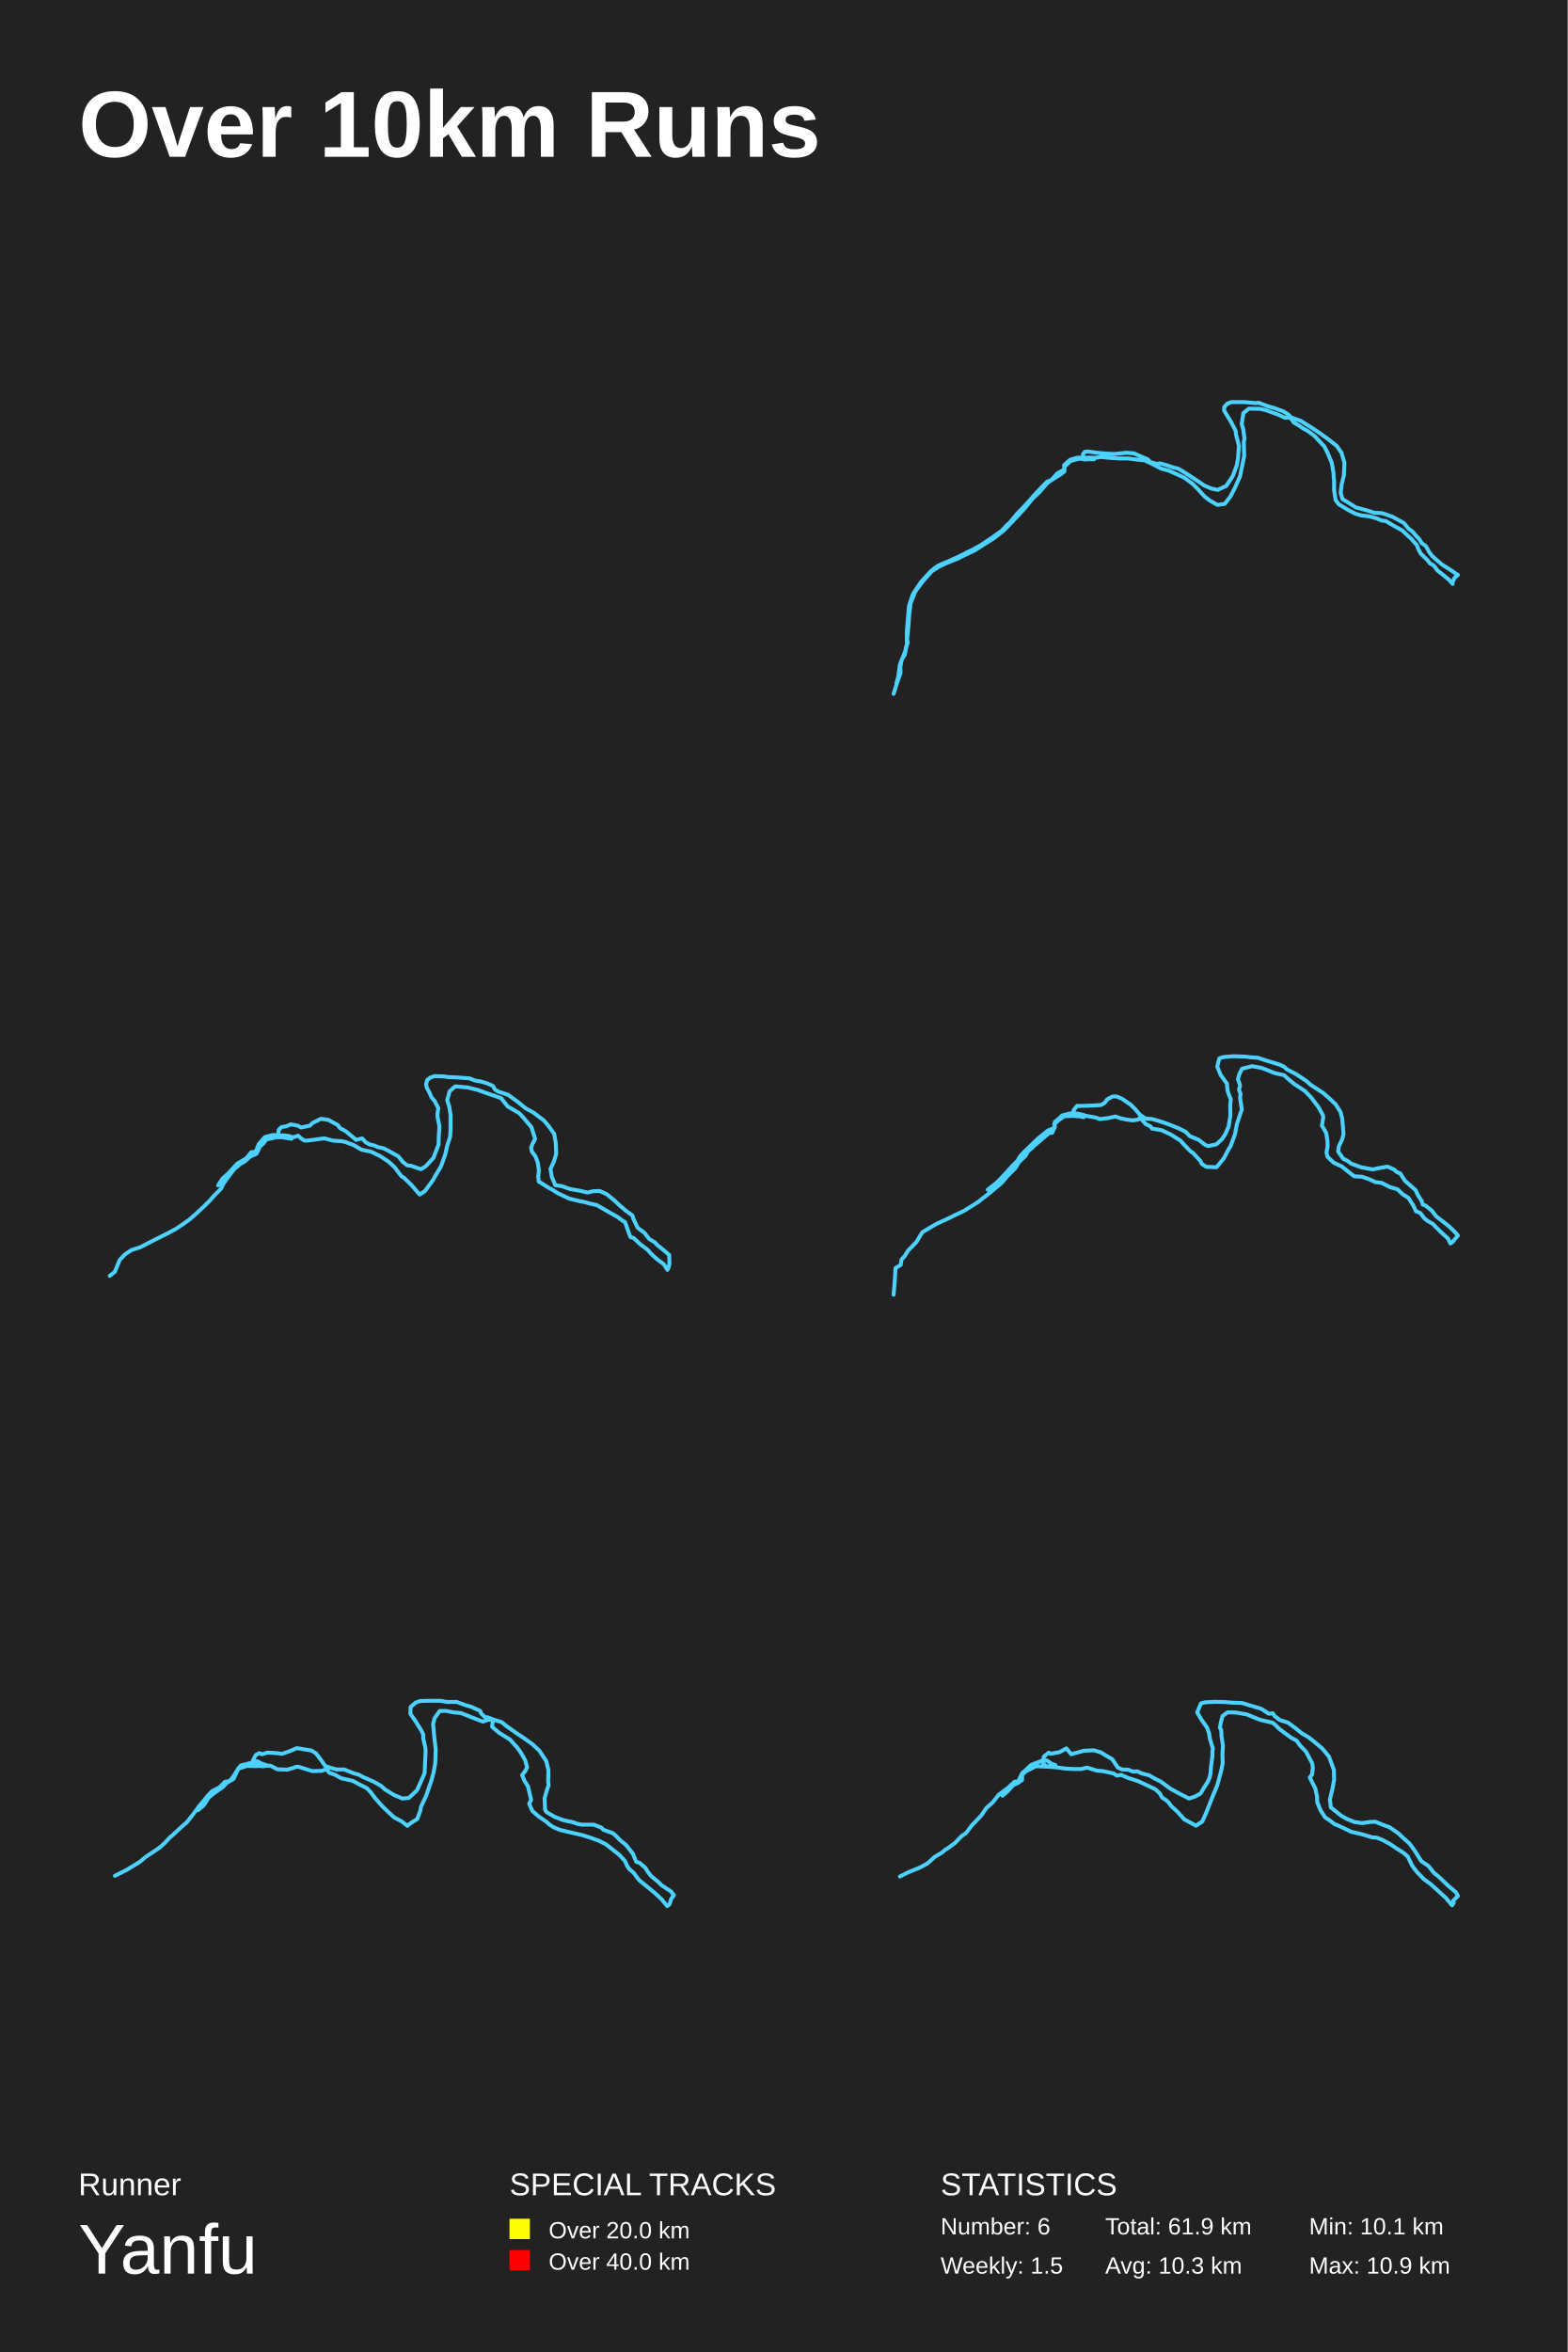
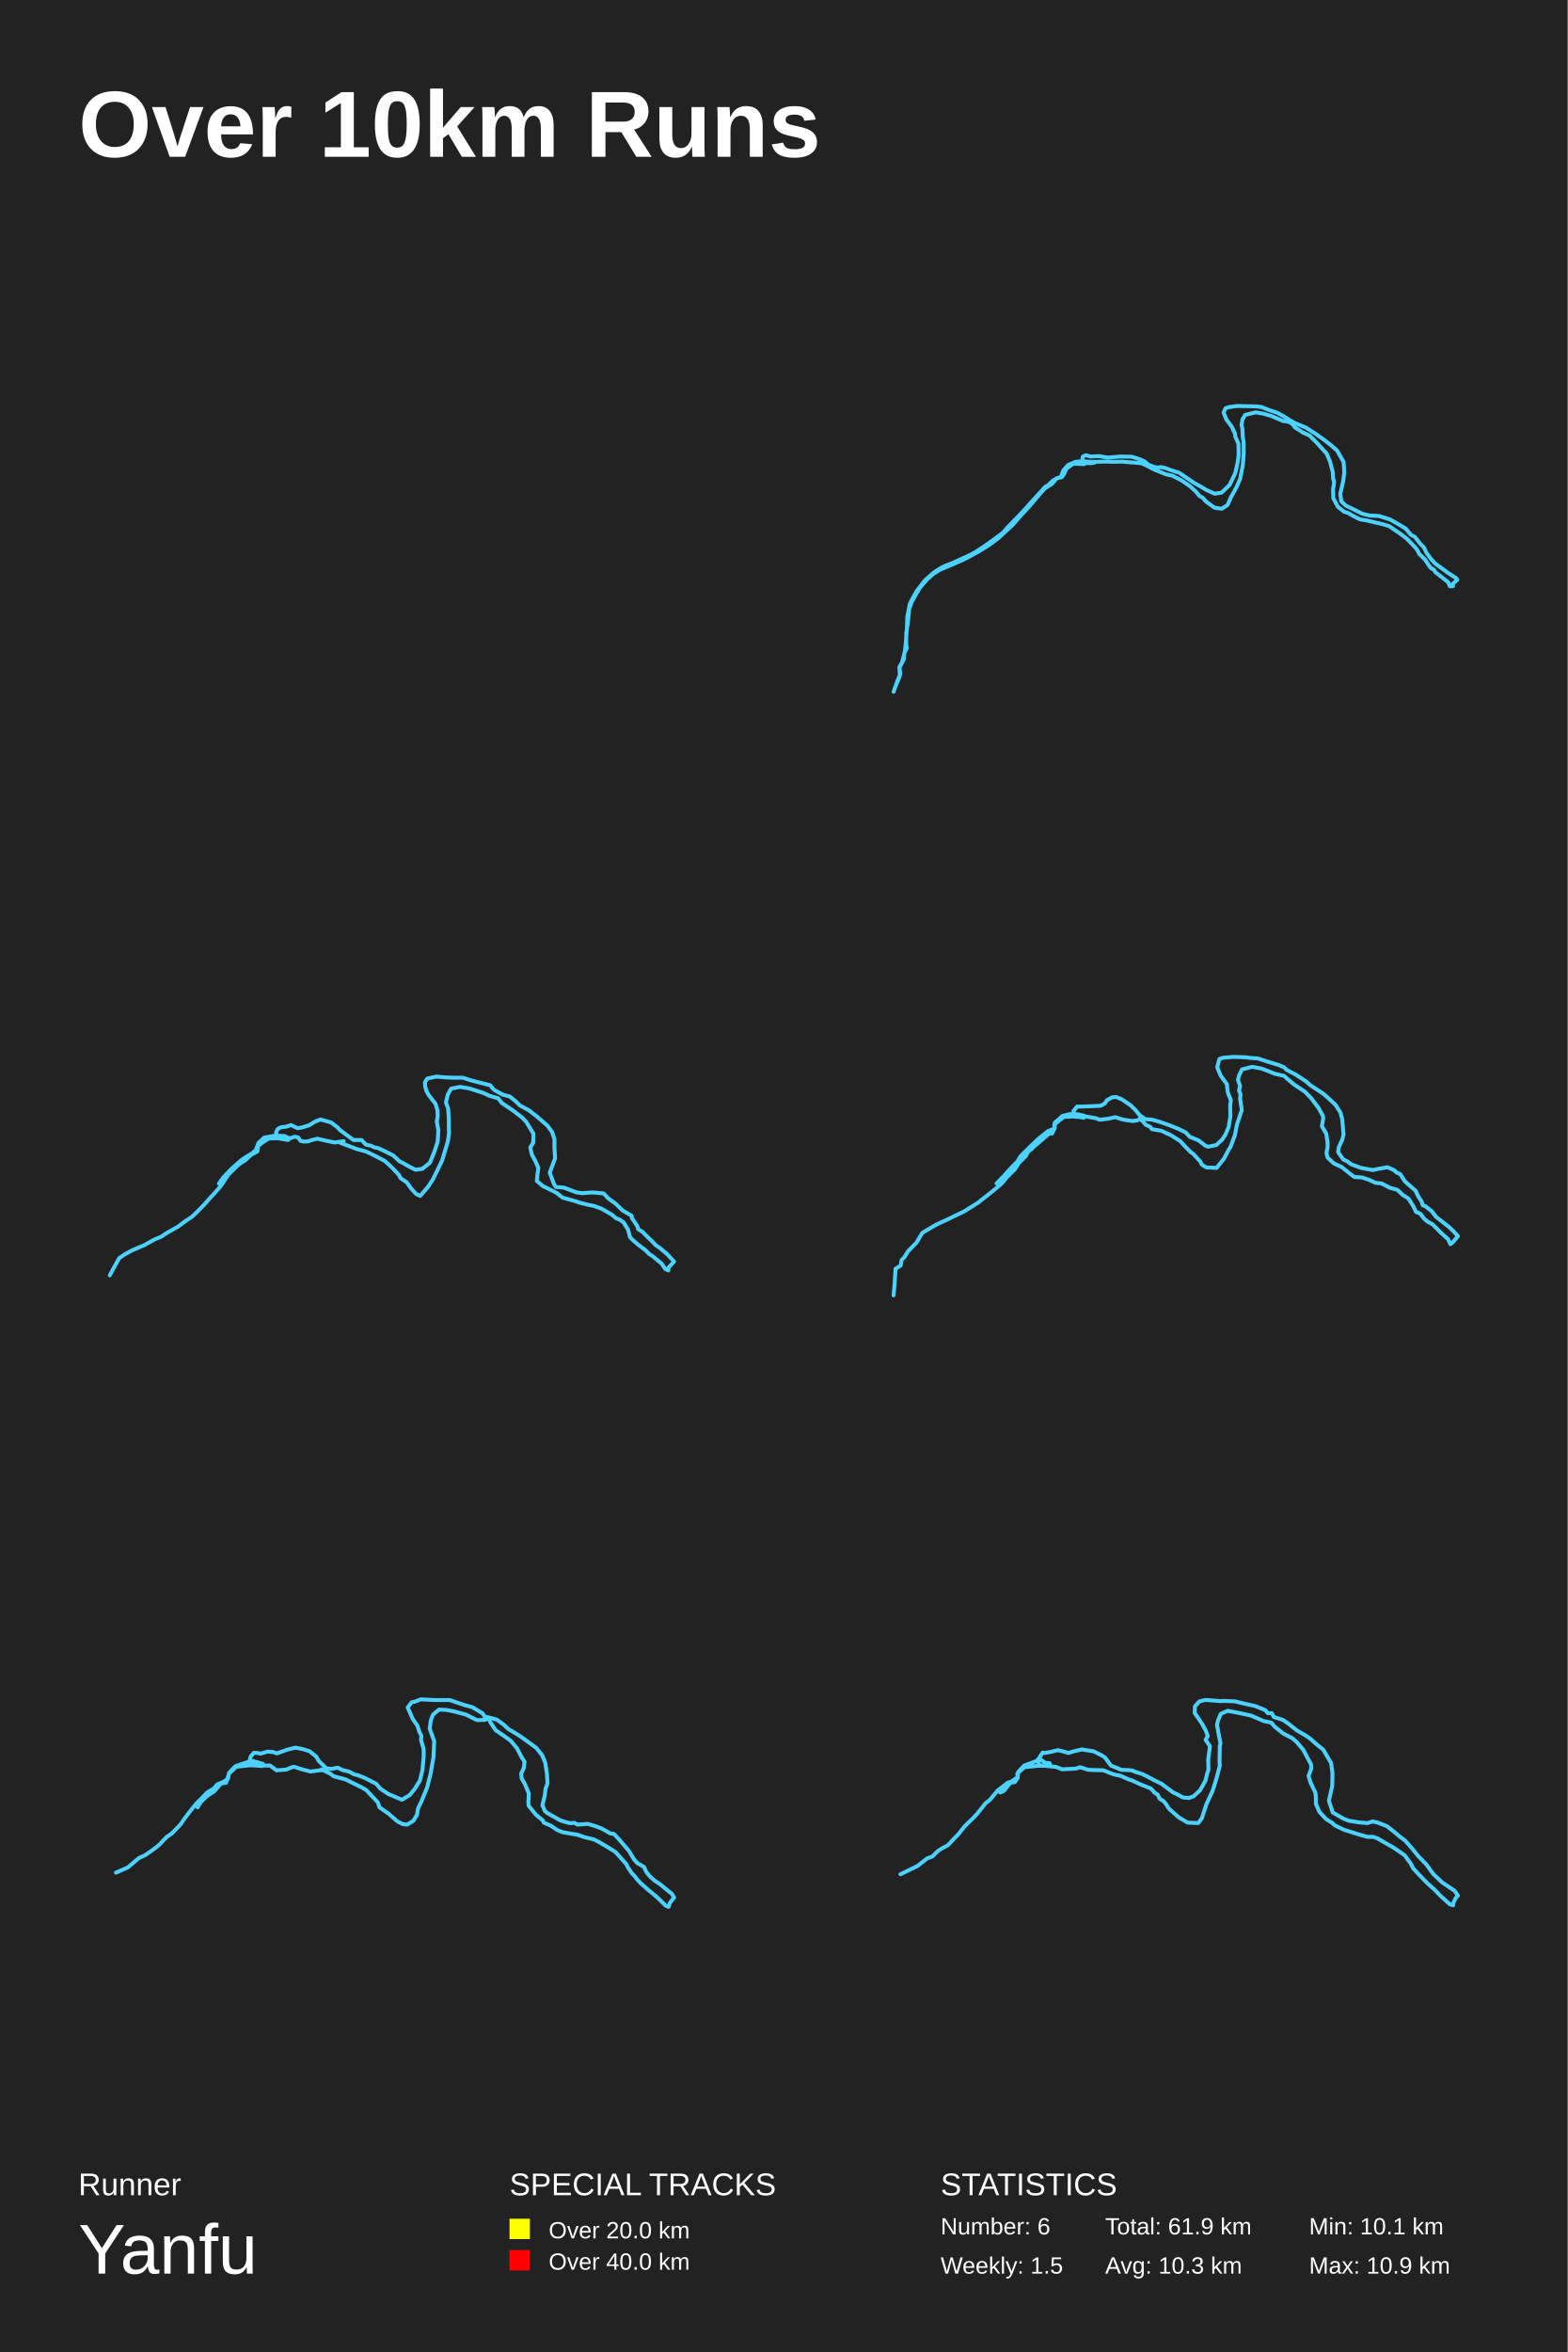
<svg xmlns="http://www.w3.org/2000/svg" baseProfile="full" height="300mm" version="1.1" viewBox="0,0,200,300" width="200mm">
  <defs />
  <rect fill="#222222" height="300" width="200" x="0" y="0" />
  <text fill="#FFFFFF" style="font-size:12px; font-family:Arial; font-weight:bold;" x="10" y="20">Over 10km Runs</text>
  <text fill="#FFFFFF" style="font-size:4px; font-family:Arial" x="10" y="280">Runner</text>
  <text fill="#FFFFFF" style="font-size:9px; font-family:Arial" x="10" y="290">Yanfu</text>
  <text fill="#FFFFFF" style="font-size:4px; font-family:Arial" x="65" y="280">SPECIAL TRACKS</text>
  <rect fill="yellow" height="2.6" width="2.6" x="65" y="283" />
  <text fill="#FFFFFF" style="font-size:3px; font-family:Arial" x="70" y="285.5">Over 20.0 km</text>
  <rect fill="red" height="2.6" width="2.6" x="65" y="287" />
  <text fill="#FFFFFF" style="font-size:3px; font-family:Arial" x="70" y="289.5">Over 40.0 km</text>
  <text fill="#FFFFFF" style="font-size:4px; font-family:Arial" x="120" y="280">STATISTICS</text>
  <text fill="#FFFFFF" style="font-size:3px; font-family:Arial" x="120" y="285">Number: 6</text>
  <text fill="#FFFFFF" style="font-size:3px; font-family:Arial" x="120" y="290">Weekly: 1.5</text>
  <text fill="#FFFFFF" style="font-size:3px; font-family:Arial" x="141" y="285">Total: 61.9 km</text>
  <text fill="#FFFFFF" style="font-size:3px; font-family:Arial" x="141" y="290">Avg: 10.3 km</text>
  <text fill="#FFFFFF" style="font-size:3px; font-family:Arial" x="167" y="285">Min: 10.1 km</text>
  <text fill="#FFFFFF" style="font-size:3px; font-family:Arial" x="167" y="290">Max: 10.9 km</text>
-   <polyline fill="none" opacity="1" points="114.35,87.204 114.592,86.343 114.807,84.781 115.05,84.108 115.427,83.516 115.696,82.17 115.696,80.527 115.83,78.885 115.965,77.296 116.396,75.977 116.53,75.681 117.526,74.2 118.71,72.908 119.222,72.477 119.679,72.154 120.298,71.885 120.81,71.669 122.425,70.942 123.071,70.619 123.394,70.431 123.986,70.162 125.116,69.542 126.489,68.627 127.808,67.685 128.508,66.931 128.777,66.715 129.773,65.504 130.392,64.884 131.334,63.861 132.007,63.081 132.922,62.111 133.595,61.438 134.133,61.223 134.914,60.361 135.802,59.877 135.748,59.338 136.529,58.638 137.471,58.369 138.17,58.396 139.113,58.369 139.678,58.396 140.458,58.288 141.535,58.396 142.8,58.477 143.877,58.477 145.169,58.638 146.03,58.719 146.891,59.123 148.129,59.769 149.125,60.038 150.094,60.469 151.09,60.927 152.113,61.681 152.893,62.461 153.324,62.946 153.728,63.377 154.374,63.861 155.316,64.4 156.258,64.265 156.958,63.35 157.523,62.273 158.196,60.765 158.411,59.715 158.734,58.127 158.68,56.43 158.761,55.892 158.6,54.707 158.411,54.088 158.492,53.549 158.627,52.688 159.326,52.122 160.726,52.149 161.48,52.311 163.041,52.876 163.902,53.28 164.548,53.253 164.817,53.523 165.059,53.899 165.679,54.249 166.136,54.573 166.89,55.003 167.751,55.65 168.639,56.619 168.935,56.915 169.339,57.696 169.904,59.042 170.12,60.307 170.147,60.846 170.2,61.384 170.2,62.515 170.389,63.781 170.793,64.319 171.815,64.938 172.192,65.154 172.946,65.531 173.699,65.746 174.641,65.854 175.557,66.096 176.256,66.392 176.768,66.446 177.818,67.065 178.894,67.658 179.729,68.438 179.998,68.681 180.751,69.515 180.94,70.027 181.263,70.619 182.097,71.427 182.447,71.885 182.797,72.046 183.066,72.315 183.362,72.746 184.116,73.339 184.843,73.931 185.327,74.469 185.246,74.389 185.596,73.662 186.0,73.339 185.085,72.719 183.981,72.019 183.281,71.427 182.743,70.942 182.366,70.485 181.909,69.65 181.397,69.3 181.047,68.735 180.671,68.358 180.159,67.765 179.702,67.442 179.11,66.715 177.683,65.935 176.795,65.611 176.256,65.45 175.287,65.396 174.588,65.154 172.973,64.723 171.923,64.05 171.277,63.673 171.035,62.865 171.169,61.761 171.439,60.684 171.519,59.015 171.142,57.75 170.523,56.861 169.339,55.946 168.451,55.3 167.24,54.492 165.948,53.684 164.736,53.253 164.333,52.849 163.714,52.472 162.637,52.069 161.776,51.826 160.564,51.369 160.215,51.422 158.734,51.288 157.065,51.288 156.554,51.503 156.177,51.934 156.177,52.392 157.039,53.792 157.523,54.734 157.658,55.003 157.684,55.407 158.061,56.888 158.007,57.453 157.954,58.369 157.792,59.338 157.281,60.711 156.446,61.977 155.343,62.488 154.508,62.3 153.62,61.923 153.082,61.546 151.736,60.657 150.848,60.092 150.283,59.769 149.69,59.634 148.991,59.392 148.291,59.177 147.941,59.096 147.591,59.177 146.73,58.934 146.461,58.611 145.895,58.369 144.657,57.83 143.742,57.75 142.127,57.911 140.727,57.83 139.974,57.75 138.763,57.588 138.386,57.642 138.17,57.911 138.17,58.315 138.413,58.557 139.57,58.584 139.516,58.503 138.44,58.611 137.767,58.503 136.609,58.773 135.802,59.527 135.802,60.119 135.29,60.523 134.375,61.088 133.622,61.6 133.299,61.977 132.599,62.784 131.738,63.592 130.688,64.884 129.638,66.015 128.642,67.065 127.996,67.711 126.758,68.681 125.628,69.381 124.336,70.215 123.071,70.808 122.156,71.265 120.675,71.858 119.814,72.262 118.845,72.881 117.741,74.146 116.988,75.143 116.719,75.573 116.153,76.973 116.126,77.35 115.992,78.454 115.911,79.639 115.723,81.55 115.803,81.981 115.588,82.52 115.507,83.004 115.023,84.243 114.861,85.051 114.888,85.831 114.431,87.124 114.0,88.497" stroke="#4DD2FF" stroke-dasharray="none" stroke-linecap="round" stroke-linejoin="round" stroke-width="0.5" />
-   <polyline fill="none" opacity="1" points="14.0,162.736 14.651,162.226 15.275,160.696 15.954,159.987 16.776,159.449 17.909,159.081 19.438,158.287 20.798,157.607 21.478,157.267 22.412,156.757 23.319,156.162 24.225,155.511 24.933,154.887 26.123,153.782 26.774,153.131 27.341,152.479 28.19,151.629 28.502,151.006 28.87,150.439 29.89,149.108 30.74,148.399 31.193,148.173 31.873,147.549 32.722,147.153 33.175,146.218 33.6,145.849 33.969,145.339 35.271,145.056 35.781,145.056 36.886,145.056 37.566,145.028 38.019,144.858 38.444,145.226 38.84,145.481 39.208,145.481 39.86,145.396 40.285,145.339 41.389,145.198 42.437,145.481 43.599,145.566 44.024,145.651 45.1,146.048 46.12,146.643 47.338,146.898 48.499,147.464 49.575,148.173 49.943,148.513 50.34,148.881 50.878,149.589 51.218,150.043 51.53,150.213 52.464,151.119 53.144,151.912 53.541,152.366 54.192,151.941 55.24,150.524 55.467,150.099 56.26,148.768 56.826,147.181 57.053,146.133 57.421,145.028 57.478,144.234 57.478,142.959 57.478,142.194 57.308,141.118 57.053,140.324 57.364,139.191 58.072,138.568 59.687,138.709 60.933,139.021 62.123,139.446 63.284,139.843 63.935,140.069 64.757,141.118 66.258,141.996 66.825,142.619 67.788,143.753 68.269,145.254 67.929,145.906 67.759,146.388 67.844,146.869 68.326,147.521 68.609,148.314 68.751,149.306 68.666,150.071 68.722,150.694 70.11,151.572 70.45,151.742 71.215,152.224 72.603,152.876 73.877,153.187 74.614,153.329 75.18,153.499 76.172,153.726 77.333,154.406 78.381,155.001 78.834,155.256 79.429,155.709 79.74,155.879 80.307,157.494 80.42,157.777 80.845,157.919 81.695,158.712 82.601,159.392 83.111,159.959 83.819,160.611 84.697,161.262 85.15,161.971 85.292,161.687 85.405,161.206 85.377,160.072 84.754,159.534 83.847,158.797 83.564,158.486 82.828,158.032 82.205,157.239 81.553,156.757 81.327,156.559 80.817,155.482 80.675,155.029 79.854,154.434 79.089,153.782 78.296,153.046 77.389,152.309 76.511,151.912 75.633,151.941 74.954,152.111 73.991,151.884 72.688,151.657 71.668,151.289 70.847,151.176 70.393,150.099 70.223,149.108 70.648,148.201 70.96,147.181 70.903,145.793 70.705,144.631 69.997,143.639 69.374,142.903 68.014,141.883 67.023,141.344 66.173,140.636 65.72,140.296 64.814,139.644 63.539,139.219 63.142,138.964 62.887,138.511 62.179,138.199 61.358,137.944 60.622,137.831 59.913,137.548 58.441,137.434 57.138,137.378 56.6,137.293 55.438,137.264 54.928,137.434 54.504,137.746 54.362,138.284 54.447,138.738 54.815,139.418 55.042,139.956 55.467,140.466 55.92,141.344 55.806,142.109 55.835,142.563 56.061,143.668 55.976,144.943 55.948,145.991 55.297,147.691 54.334,148.739 53.71,149.136 52.379,148.683 51.954,148.654 51.388,148.201 50.821,147.493 50.057,147.068 49.603,146.813 48.952,146.473 48.159,146.303 47.847,146.133 47.111,145.963 46.629,145.679 46.205,145.198 45.44,145.396 44.08,144.263 43.372,143.894 43.089,143.498 41.899,142.846 40.936,142.704 39.86,143.243 39.52,143.583 38.415,143.809 37.991,143.583 37.113,143.413 36.489,143.668 35.923,143.753 35.555,144.121 35.498,144.631 35.725,144.999 36.489,145.141 37.197,145.254 36.971,144.914 36.319,144.829 34.818,144.773 33.799,145.028 33.006,145.934 32.637,146.898 32.042,146.983 31.419,147.748 30.258,148.428 29.182,149.618 28.389,150.326 27.822,151.204" stroke="#4DD2FF" stroke-dasharray="none" stroke-linecap="round" stroke-linejoin="round" stroke-width="0.5" />
-   <polyline fill="none" opacity="1" points="114.028,165.085 114.0,165.14 114.138,163.57 114.248,161.751 114.909,161.338 115.019,160.649 115.405,160.236 115.845,159.519 116.92,158.417 117.663,157.177 118.627,156.599 119.481,156.103 120.914,155.442 121.822,155.001 122.924,154.477 123.998,153.816 124.907,153.237 125.183,152.989 125.871,152.466 126.725,151.777 127.8,150.868 128.488,150.041 129.507,149.022 130.003,148.223 130.829,147.424 131.187,146.79 131.601,146.487 131.849,146.212 132.675,145.523 133.529,144.779 133.914,144.476 134.217,144.503 134.575,143.759 134.493,143.374 135.181,142.795 135.76,142.382 136.944,142.327 137.302,142.382 138.542,142.327 139.809,142.547 140.305,142.74 141.434,142.602 142.288,142.409 143.031,142.657 143.692,142.795 144.546,142.905 145.042,142.823 145.318,142.74 145.428,142.547 146.199,143.401 146.75,143.649 146.97,143.952 148.155,144.145 148.926,144.503 149.394,144.724 150.606,145.495 151.019,145.964 151.873,146.845 152.204,147.066 153.168,148.113 153.305,148.443 153.884,148.829 155.206,148.884 156.142,147.727 156.721,146.625 156.996,146.184 157.547,144.696 157.795,143.401 158.291,141.886 158.428,141.528 158.208,140.067 158.263,139.489 158.07,139.02 158.208,138.442 157.933,137.643 158.098,137.037 158.456,136.32 159.751,135.99 160.935,136.21 161.596,136.458 162.615,136.871 163.827,137.147 164.24,137.533 165.094,138.249 166.471,139.158 167.298,140.012 168.207,141.225 168.785,142.272 168.813,142.547 168.647,143.567 169.198,144.531 169.363,145.605 169.363,146.294 169.226,146.983 169.363,147.562 170.162,148.306 171.154,148.774 171.099,148.719 172.338,149.711 172.779,150.041 173.743,150.096 174.652,150.4 175.478,150.785 176.249,150.868 177.324,151.419 178.288,151.694 178.949,152.328 179.692,152.797 180.298,153.761 180.656,154.505 181.207,154.725 181.676,155.359 182.144,155.745 182.75,156.075 183.824,157.15 184.733,157.976 185.036,158.61 185.366,158.362 185.394,158.307 186.0,157.591 185.477,157.012 184.843,156.406 183.934,155.69 183.218,155.139 182.667,154.422 181.841,153.761 181.51,153.651 181.373,153.182 180.904,152.466 180.601,151.805 179.692,151.006 179.224,150.592 178.646,149.683 178.15,149.463 177.875,149.187 177.021,148.801 175.754,149.022 175.148,149.16 173.633,148.884 172.366,148.416 171.897,148.058 171.374,147.81 170.713,146.873 170.796,146.239 171.236,145.302 171.402,144.641 171.347,143.98 171.236,142.685 171.016,141.831 170.383,140.839 169.556,140.067 168.84,139.434 168.041,138.91 167.16,138.332 166.609,137.836 165.342,137.009 164.185,136.403 163.8,136.045 163.166,135.769 161.706,135.328 160.467,134.915 159.53,134.86 158.952,134.777 157.354,134.722 156.06,134.832 155.564,134.998 155.288,136.045 155.729,137.119 156.528,138.221 156.611,139.103 156.721,139.489 157.024,140.233 156.941,140.977 156.969,142.272 156.748,143.677 156.335,144.641 155.922,145.275 155.178,145.964 154.132,146.184 153.774,146.046 152.92,145.385 151.79,144.917 151.267,144.366 150.386,143.925 149.697,143.649 149.229,143.456 147.962,143.016 146.998,142.74 146.089,142.657 145.373,142.134 144.877,141.528 144.271,140.922 143.142,140.15 142.425,139.847 141.902,139.875 141.241,140.233 140.938,140.674 140.442,140.949 139.588,141.004 138.073,141.059 137.412,141.059 136.944,141.638 137.082,142.079 137.523,142.354 138.266,142.492 138.266,142.216 137.495,142.051 136.476,142.024 135.512,142.272 135.209,142.575 134.575,143.098 134.548,143.842 133.694,144.2 132.454,145.192 131.656,145.964 130.692,146.9 130.141,147.479 129.81,148.058 129.122,148.746 128.075,149.904 127.138,150.868 126.009,151.75" stroke="#4DD2FF" stroke-dasharray="none" stroke-linecap="round" stroke-linejoin="round" stroke-width="0.5" />
-   <polyline fill="none" opacity="1" points="25.265,230.891 25.869,230.378 26.081,230.136 26.624,229.29 27.349,228.686 28.406,227.961 28.95,227.387 29.795,226.903 30.399,225.604 31.487,225.242 32.725,225.272 33.661,225.212 34.507,225.212 35.352,225.665 36.621,225.725 37.466,225.484 37.768,225.363 38.101,225.363 39.852,225.906 41.0,225.876 41.664,225.665 41.997,226.118 42.782,226.39 43.507,226.813 44.987,227.145 45.953,227.659 46.799,228.082 47.312,228.625 47.856,229.35 48.732,230.347 49.547,231.133 50.302,231.828 51.238,232.311 51.963,232.885 52.477,232.492 53.232,232.009 53.624,230.952 53.715,230.438 54.379,229.018 55.013,227.175 55.315,226.088 55.527,224.91 55.587,223.157 55.376,221.284 55.255,219.895 55.436,219.17 56.101,218.233 56.946,218.233 57.852,218.414 58.819,218.505 60.57,219.2 61.597,219.593 62.322,219.351 62.896,219.381 62.775,220.257 63.711,221.043 65.07,221.889 65.584,222.462 65.977,222.885 66.43,223.52 67.003,224.517 67.245,225.423 67.003,225.906 66.611,226.42 66.913,227.145 67.366,227.87 67.758,229.562 67.517,230.076 67.909,230.982 68.664,231.646 69.752,232.402 70.144,232.764 70.628,233.066 71.413,233.399 72.923,233.761 74.252,234.063 75.128,234.335 76.336,234.758 77.302,235.242 78.299,236.027 78.993,236.571 79.718,237.356 79.99,237.96 80.262,238.383 80.836,238.867 81.228,239.411 81.56,239.834 82.376,240.498 83.523,241.435 84.43,242.281 85.124,243.126 85.426,242.885 85.607,242.25 85.97,241.737 85.607,241.253 84.399,240.468 83.916,239.985 83.101,239.32 82.768,238.927 82.315,238.232 81.591,237.598 81.168,237.477 80.745,236.45 79.869,235.332 79.054,234.668 78.601,234.184 78.178,233.822 77,233.399 76.698,233.097 75.732,232.734 74.191,232.734 73.587,232.613 73.225,232.462 71.866,232.16 70.809,231.767 69.721,231.133 69.54,230.831 69.48,229.35 69.752,228.384 69.993,227.719 69.933,227.266 69.963,225.755 69.691,224.638 68.815,223.308 67.909,222.462 66.762,221.647 65.946,221.103 64.617,220.167 63.983,219.653 62.805,219.29 62.232,219.049 61.869,219.019 61.386,218.565 61.265,218.233 60.148,217.719 59.332,217.478 58.275,217.085 57.007,217.085 56.161,216.934 54.832,216.934 53.594,216.964 53.02,217.176 52.386,217.719 52.356,218.596 52.99,219.502 53.775,220.771 54.017,221.284 53.987,221.707 54.258,222.885 54.289,223.248 54.289,223.641 54.228,224.849 54.168,226.178 53.352,228.021 53.171,228.384 52.174,229.32 51.359,229.411 50.272,228.958 49.094,228.233 48.641,227.81 47.765,227.296 47.221,227.054 46.315,226.662 45.772,226.36 45.198,226.209 44.503,225.937 43.899,225.695 42.933,225.695 42.359,225.544 41.513,225.272 40.819,224.305 40.305,223.641 39.732,223.278 38.795,223.127 37.859,222.976 36.953,223.369 35.987,223.701 35.534,223.641 34.869,223.58 34.114,223.55 33.389,223.762 33.087,223.61 32.634,223.852 32.272,224.547 32.544,225.121 33.57,225.302 34.084,225.181 33.359,224.94 32.815,224.638 31.577,224.97 30.732,225.181 30.399,225.574 29.705,226.692 29.282,227.175 28.708,227.266 27.983,227.991 27.047,228.474 26.443,229.109 25.899,229.804 25.446,230.317 24.601,231.465 23.815,232.462 23.483,232.734 22.879,233.278 22.003,234.094 21.641,234.396 21.067,235.03 20.403,235.634 19.829,236.027 18.56,236.873 17.805,237.507 16.114,238.534 14.664,239.26" stroke="#4DD2FF" stroke-dasharray="none" stroke-linecap="round" stroke-linejoin="round" stroke-width="0.5" />
-   <polyline fill="none" opacity="1" points="127.886,229.044 128.543,228.477 129.29,227.67 129.857,227.431 130.395,227.043 130.395,226.385 130.813,225.967 132.157,225.28 133.53,225.34 134.785,225.43 135.86,225.579 136.875,225.639 137.95,225.639 138.667,225.459 139.951,225.848 140.698,225.908 142.071,226.206 142.46,226.475 143.027,226.385 143.983,226.804 144.669,227.013 145.207,227.192 146.372,227.73 147.417,228.238 147.984,228.775 148.253,229.283 148.731,229.582 149.119,229.94 149.388,230.329 150.224,231.105 151.09,232.061 152.583,232.868 153.389,232.33 153.957,231.046 154.644,229.283 155.301,227.7 155.808,225.818 155.988,224.892 155.958,223.727 156.017,222.651 155.838,221.486 155.808,220.71 155.629,220.351 155.749,219.694 155.958,218.888 156.615,218.41 157.72,218.439 159.063,218.678 160.766,219.366 162.319,219.724 162.647,219.963 163.214,220.531 164.737,221.666 165.424,222.024 165.842,222.622 166.619,223.428 167.395,224.892 167.485,225.43 167.395,226.326 167.097,226.714 167.813,228.148 168.022,229.164 168.052,229.881 168.47,230.896 169.038,231.792 169.575,232.151 170.292,232.689 170.77,232.868 172.382,233.644 173.667,233.943 175.1,234.361 175.637,234.391 176.444,234.72 177.37,235.228 178.116,235.735 179.012,236.303 179.579,236.781 180.147,237.946 180.445,238.364 180.804,238.812 181.64,239.679 182.536,240.336 183.462,241.172 184.447,242.068 185.253,243.024 185.462,242.696 185.403,242.427 186.0,241.829 185.731,241.351 184.776,240.545 183.521,239.35 182.954,238.902 182.237,238.006 181.311,237.378 180.475,236.034 179.818,235.138 178.773,234.212 178.415,233.854 177.25,233.047 176.713,232.868 175.428,232.36 174.801,232.39 173.786,232.539 172.771,232.39 171.815,232.001 171.128,231.613 169.784,230.538 169.665,229.522 169.993,228.148 170.202,227.013 170.173,225.758 169.545,224.055 168.679,223.01 167.604,222.114 167.306,221.875 166.828,221.516 166.141,221.128 165.245,220.411 164.319,219.724 163.274,219.395 162.617,218.888 162.378,218.529 161.871,218.589 160.915,217.962 159.511,217.543 158.436,217.215 157.361,217.185 156.256,217.095 155.092,217.065 153.778,217.125 153.21,217.274 152.732,218.41 153.27,219.336 153.987,220.351 154.255,221.098 154.345,221.755 154.614,222.622 154.733,223.01 154.674,223.398 154.674,223.966 154.494,225.37 154.435,226.176 154.315,226.744 154.076,227.282 153.599,228.028 153.151,228.775 152.434,229.164 151.687,229.403 150.702,228.895 150.343,228.716 149.268,228.118 148.104,227.252 147.327,226.863 146.611,226.445 145.685,226.206 145.088,225.937 144.52,225.967 143.953,225.728 143.146,225.698 142.609,225.459 141.892,224.384 141.265,224.026 140.429,223.518 139.563,223.249 138.279,223.309 137.084,223.637 136.666,223.757 136.039,223.01 135.173,223.488 134.008,223.697 133.799,223.548 133.172,224.055 133.023,224.832 133.441,225.28 134.426,225.37 134.635,225.131 134.158,224.981 133.59,224.563 133.112,224.504 131.53,225.131 130.783,225.848 130.395,226.176 129.887,227.252 129.439,227.252 128.543,228.088 127.409,228.925 126.632,229.91 125.826,230.627 125.199,231.553 124.631,232.151 123.974,232.838 123.258,233.794 122.66,234.212 121.824,235.078 121.018,235.676 120.57,235.945 120.212,236.273 119.256,236.841 118.33,237.677 117.404,238.185 115.881,238.812 114.806,239.35" stroke="#4DD2FF" stroke-dasharray="none" stroke-linecap="round" stroke-linejoin="round" stroke-width="0.5" />
+   <polyline fill="none" opacity="1" points="114.377,87.244 114.809,86.192 114.728,85.113 115.078,84.493 115.429,83.145 115.563,81.932 115.698,80.179 115.752,78.669 116.076,77.024 116.399,76.377 116.938,75.406 117.99,74.031 118.96,73.168 119.472,72.791 120.038,72.44 120.523,72.198 121.494,71.82 122.788,71.227 123.165,71.065 123.785,70.769 124.405,70.445 125.645,69.636 126.993,68.665 127.936,67.964 128.529,67.29 129.257,66.535 129.958,65.807 130.848,64.863 131.441,64.189 132.492,63.03 133.382,62.059 133.705,61.897 134.379,61.25 135.376,60.792 135.646,60.01 136.266,59.309 137.236,58.904 137.937,58.85 138.854,58.877 139.258,58.904 139.77,58.904 141.01,58.877 142.196,58.904 143.086,58.877 144.407,58.985 145.647,59.093 146.347,59.417 147.21,59.875 148.747,60.495 149.582,60.684 150.741,61.277 151.766,61.978 152.574,62.706 153.033,63.272 153.41,63.461 153.868,63.974 154.946,64.755 155.863,64.89 156.618,64.405 156.995,63.515 157.777,62.086 158.208,61.088 158.559,59.309 158.666,57.853 158.666,56.558 158.532,55.507 158.505,54.752 158.397,54.212 158.505,53.511 158.855,52.918 160.203,52.595 161.281,52.783 162.252,53.08 163.68,53.7 164.192,53.754 164.678,53.943 164.947,54.158 165.19,54.509 165.918,54.967 166.241,55.183 167.05,55.534 168.02,56.504 168.775,57.34 169.233,57.826 169.665,58.823 170.042,60.252 170.069,60.98 170.204,61.493 170.069,62.437 170.096,63.542 170.689,64.648 171.471,65.268 171.983,65.43 172.63,65.807 173.492,66.239 174.436,66.4 175.325,66.616 176.053,66.778 176.377,66.859 177.212,67.101 178.56,68.018 179.423,68.665 179.854,69.097 180.501,69.771 180.824,70.175 181.067,70.661 181.768,71.335 182.307,72.144 182.577,72.494 182.927,72.656 183.116,72.98 183.574,73.33 184.76,74.274 184.976,74.786 185.38,74.759 185.326,74.49 185.919,73.95 185.757,73.735 184.679,73.034 183.682,72.305 183.089,71.874 182.577,71.308 182.01,70.553 181.66,69.825 181.175,69.339 180.986,69.097 180.501,68.477 179.989,68.207 179.342,67.425 178.344,66.832 177.347,66.265 176.431,65.969 175.864,65.807 174.732,65.753 173.816,65.537 172.306,64.782 171.686,64.486 171.12,63.947 170.985,63.003 171.363,61.358 171.498,60.252 171.417,58.931 170.581,57.475 169.826,56.801 168.883,56.073 167.858,55.345 166.592,54.536 165.217,53.97 164.408,53.511 163.923,53.188 162.952,52.648 161.901,52.298 160.931,51.92 160.338,51.84 159.259,51.813 157.777,51.786 156.699,51.947 156.348,52.082 156.106,52.622 156.456,53.511 157.13,54.401 157.561,55.318 157.588,55.668 157.993,56.585 158.019,57.772 158.019,58.122 157.885,59.039 157.588,60.36 156.86,61.87 155.836,62.841 154.973,62.976 153.895,62.49 153.41,62.194 152.305,61.574 150.957,60.657 150.391,60.279 150.013,60.172 149.286,59.929 148.639,59.686 148.073,59.578 147.722,59.659 147.156,59.524 146.509,59.282 146.051,58.877 145.485,58.608 144.407,58.257 142.924,58.23 141.28,58.365 140.228,58.176 139.15,58.23 138.53,58.068 138.153,58.23 138.072,58.608 138.207,58.931 139.096,59.093 139.635,59.012 138.611,59.066 138.261,59.201 136.913,59.147 136.023,59.794 135.781,60.414 135.457,60.873 134.837,60.98 134.19,61.735 133.301,62.302 132.923,62.706 131.953,63.839 131.117,64.809 130.093,65.915 129.203,66.94 128.125,67.937 127.343,68.665 126.049,69.609 124.917,70.31 123.489,71.092 122.788,71.443 121.305,72.09 119.903,72.683 119.068,73.195 118.232,73.95 117.37,74.948 116.803,75.892 116.318,76.782 115.995,77.671 115.941,78.238 115.806,79.586 115.617,80.718 115.617,82.309 115.698,82.66 115.375,83.28 115.321,84.062 114.755,85.167 114.863,85.949 114.485,86.866 114.0,88.241" stroke="#4DD2FF" stroke-dasharray="none" stroke-linecap="round" stroke-linejoin="round" stroke-width="0.5" />
+   <polyline fill="none" opacity="1" points="14.0,162.678 14.598,161.567 15.225,160.456 15.965,159.971 16.905,159.459 18.386,158.832 19.725,158.091 20.608,157.721 21.234,157.293 22.744,156.439 23.57,155.812 24.509,155.185 25.222,154.501 26.19,153.504 26.759,152.849 27.244,152.336 28.098,151.368 28.383,150.969 29.123,149.829 30.32,148.661 30.718,148.348 31.316,147.977 32.0,147.322 32.826,146.866 32.94,146.154 33.566,145.67 34.307,145.214 35.332,145.185 35.703,145.214 36.956,145.214 37.582,144.986 38.009,145.071 38.351,145.527 38.807,145.613 39.291,145.584 39.775,145.413 40.487,145.242 41.854,145.556 42.709,145.727 43.848,145.556 43.392,145.755 45.5,146.553 46.668,146.866 47.522,147.265 49.06,148.063 49.487,148.433 50.0,148.917 50.598,149.544 50.911,149.886 51.111,150.285 51.88,150.798 52.478,151.624 53.104,152.308 53.617,152.536 54.642,151.339 55.212,150.456 55.725,149.43 56.408,148.006 56.778,146.781 57.149,145.527 57.291,144.502 57.263,143.989 57.263,142.878 57.177,141.396 56.892,140.627 57.12,139.63 57.547,138.861 58.687,138.633 59.883,138.832 61.649,139.402 62.446,139.772 63.557,140.086 64.013,140.684 65.38,141.596 66.633,142.564 67.146,143.106 68.057,144.615 68.028,145.755 67.658,146.353 67.715,146.667 67.858,147.293 68.285,148.063 68.684,148.974 68.57,149.772 68.484,150.627 69.253,151.282 70.535,151.909 71.019,152.165 71.788,152.764 73.44,153.219 74.009,153.419 74.921,153.647 75.775,153.818 76.715,154.159 78.025,154.9 78.595,155.385 79.079,155.584 79.563,155.926 80.133,156.866 80.361,157.778 80.646,158.091 81.358,158.718 82.383,159.487 82.782,159.914 83.266,160.228 84.405,161.168 84.861,161.852 85.259,162.051 85.288,161.681 86.0,160.912 85.089,159.943 84.177,159.174 83.665,158.832 83.294,158.433 82.326,157.493 82.013,157.151 81.415,156.781 81.301,156.382 80.617,155.356 80.589,155.071 79.421,154.387 78.509,153.504 77.598,152.849 77.0,152.222 75.775,152.108 75.348,152.108 74.266,152.194 73.525,152.08 71.93,151.481 70.905,151.396 70.649,150.969 70.136,149.573 70.392,148.889 70.82,147.721 70.734,146.439 70.734,145.299 70.421,144.359 69.823,143.561 68.541,142.45 67.487,141.624 66.32,140.997 65.778,140.456 65.038,139.858 64.155,139.63 63.158,139.088 62.873,138.861 62.56,138.433 61.563,138.177 60.652,137.949 59.911,137.749 59.057,137.465 57.889,137.465 56.608,137.408 55.668,137.322 55.127,137.436 54.5,137.579 54.215,138.034 54.244,138.604 54.415,139.174 54.699,139.687 55.212,140.342 55.554,140.769 55.81,141.624 55.839,142.422 55.725,143.049 55.924,144.16 55.839,145.613 55.411,146.923 54.842,148.319 53.873,149.088 52.991,149.202 52.051,148.718 51.367,148.319 50.968,148.12 50.171,147.379 49.544,147.066 48.918,146.752 48.149,146.41 47.778,146.353 47.294,146.125 46.696,146.011 46.127,145.413 45.415,145.413 45.101,145.413 43.364,144.131 43.051,143.789 42.225,143.163 40.886,142.792 40.174,143.077 39.434,143.533 38.494,143.818 37.953,143.903 37.127,143.504 36.528,143.704 35.845,143.789 35.418,144.017 35.218,144.445 35.332,144.986 35.617,145.214 36.756,145.413 36.927,145.185 36.272,144.9 35.19,144.843 33.709,145.1 32.968,145.784 32.627,146.724 32.171,147.094 31.203,147.692 30.747,148.006 29.437,149.174 28.497,150.171 27.927,150.969" stroke="#4DD2FF" stroke-dasharray="none" stroke-linecap="round" stroke-linejoin="round" stroke-width="0.5" />
+   <polyline fill="none" opacity="1" points="114.0,165.223 114.138,163.652 114.248,161.834 114.909,161.42 115.019,160.732 115.405,160.318 115.845,159.602 116.92,158.5 117.663,157.26 118.627,156.681 119.481,156.186 120.914,155.524 121.822,155.083 122.924,154.56 123.998,153.899 124.907,153.32 125.183,153.072 125.871,152.549 126.725,151.86 127.8,150.951 128.488,150.124 129.507,149.105 130.003,148.306 130.829,147.507 131.187,146.873 131.601,146.57 131.849,146.294 132.675,145.605 133.529,144.862 133.914,144.558 134.217,144.586 134.575,143.842 134.493,143.456 135.181,142.878 135.76,142.464 136.944,142.409 137.302,142.464 138.542,142.409 139.809,142.63 140.305,142.823 141.434,142.685 142.288,142.492 143.031,142.74 143.692,142.878 144.546,142.988 145.042,142.905 145.318,142.823 145.428,142.63 146.199,143.484 146.75,143.732 146.97,144.035 148.155,144.228 148.926,144.586 149.394,144.806 150.606,145.578 151.019,146.046 151.873,146.928 152.204,147.148 153.168,148.195 153.305,148.526 153.884,148.912 155.206,148.967 156.142,147.81 156.721,146.708 156.996,146.267 157.547,144.779 157.795,143.484 158.291,141.969 158.428,141.61 158.208,140.15 158.263,139.571 158.07,139.103 158.208,138.524 157.933,137.725 158.098,137.119 158.456,136.403 159.751,136.072 160.935,136.293 161.596,136.541 162.615,136.954 163.827,137.23 164.24,137.615 165.094,138.332 166.471,139.241 167.298,140.095 168.207,141.307 168.785,142.354 168.813,142.63 168.647,143.649 169.198,144.614 169.363,145.688 169.363,146.377 169.226,147.066 169.363,147.644 170.162,148.388 171.154,148.857 171.099,148.801 172.338,149.793 172.779,150.124 173.743,150.179 174.652,150.482 175.478,150.868 176.249,150.951 177.324,151.502 178.288,151.777 178.949,152.411 179.692,152.879 180.298,153.844 180.656,154.587 181.207,154.808 181.676,155.442 182.144,155.827 182.75,156.158 183.824,157.232 184.733,158.059 185.036,158.693 185.366,158.445 185.394,158.39 186.0,157.673 185.477,157.095 184.843,156.489 183.934,155.772 183.218,155.221 182.667,154.505 181.841,153.844 181.51,153.733 181.373,153.265 180.904,152.549 180.601,151.887 179.692,151.088 179.224,150.675 178.646,149.766 178.15,149.545 177.875,149.27 177.021,148.884 175.754,149.105 175.148,149.242 173.633,148.967 172.366,148.498 171.897,148.14 171.374,147.892 170.713,146.955 170.796,146.322 171.236,145.385 171.402,144.724 171.347,144.062 171.236,142.768 171.016,141.913 170.383,140.922 169.556,140.15 168.84,139.516 168.041,138.993 167.16,138.414 166.609,137.918 165.342,137.092 164.185,136.486 163.8,136.127 163.166,135.852 161.706,135.411 160.467,134.998 159.53,134.943 158.952,134.86 157.354,134.805 156.06,134.915 155.564,135.08 155.288,136.127 155.729,137.202 156.528,138.304 156.611,139.186 156.721,139.571 157.024,140.315 156.941,141.059 156.969,142.354 156.748,143.759 156.335,144.724 155.922,145.357 155.178,146.046 154.132,146.267 153.774,146.129 152.92,145.468 151.79,144.999 151.267,144.448 150.386,144.007 149.697,143.732 149.229,143.539 147.962,143.098 146.998,142.823 146.089,142.74 145.373,142.216 144.877,141.61 144.271,141.004 143.142,140.233 142.425,139.93 141.902,139.957 141.241,140.315 140.938,140.756 140.442,141.032 139.588,141.087 138.073,141.142 137.412,141.142 136.944,141.721 137.082,142.161 137.523,142.437 138.266,142.575 138.266,142.299 137.495,142.134 136.476,142.106 135.512,142.354 135.209,142.657 134.575,143.181 134.548,143.925 133.694,144.283 132.454,145.275 131.656,146.046 130.692,146.983 130.141,147.562 129.81,148.14 129.122,148.829 128.075,149.986 127.138,150.951" stroke="#4DD2FF" stroke-dasharray="none" stroke-linecap="round" stroke-linejoin="round" stroke-width="0.5" />
+   <polyline fill="none" opacity="1" points="25.218,230.534 25.37,230.229 25.614,229.863 26.437,229.07 27.321,228.491 28.205,227.484 28.845,227.393 29.211,226.234 30.156,225.35 31.863,225.167 32.991,225.198 33.875,225.198 34.454,225.198 35.277,225.807 36.496,225.716 37.167,225.441 37.502,225.35 38.539,225.685 39.605,225.96 41.008,225.777 41.008,225.685 42.135,226.234 42.593,226.57 44.086,226.966 44.879,227.362 46.068,227.942 46.708,228.308 47.226,228.857 48.202,229.893 48.415,230.534 49.604,231.357 50.671,232.302 51.372,232.668 51.951,232.729 52.743,232.241 53.201,231.479 53.323,230.686 53.749,229.802 54.481,228.033 54.938,226.234 54.999,225.868 55.304,224.1 55.395,222.087 54.816,220.471 54.969,219.404 55.243,218.703 56.005,218.062 56.859,218.093 57.986,218.306 59.45,218.703 60.852,219.404 61.888,219.374 62.345,219.16 62.559,219.679 63.229,220.685 64.296,221.417 65.18,222.057 65.546,222.514 65.942,222.972 66.583,224.191 66.918,224.71 66.826,225.533 66.491,226.204 66.552,226.844 66.979,227.576 67.467,228.765 67.406,229.893 67.436,230.32 68.381,231.479 69.265,232.211 69.387,232.485 70.301,232.881 71.094,233.43 71.795,233.705 73.746,234.04 74.508,234.315 75.758,234.62 76.367,234.924 77.465,235.565 78.532,236.236 79.019,236.784 79.873,237.73 80.086,238.157 80.574,238.888 81.031,239.376 81.245,239.681 81.732,240.2 82.769,241.114 83.836,241.999 84.964,243.096 85.299,243.218 85.451,242.73 86.0,242.029 85.695,241.541 84.781,240.809 84.232,240.352 83.5,239.864 82.891,239.315 82.434,238.736 82.159,238.126 81.306,237.638 80.879,237.15 80.239,236.083 79.141,234.802 78.898,234.528 78.318,233.918 77.861,233.857 76.794,233.247 76.002,232.942 74.996,232.638 73.655,232.729 73.319,232.516 72.679,232.546 71.521,232.211 69.844,231.265 69.509,230.991 69.204,230.259 69.509,228.979 69.6,228.155 69.844,227.484 69.783,226.326 69.57,224.862 69.174,223.886 68.412,222.941 67.04,221.935 66.217,221.356 64.845,220.532 64.266,219.983 63.382,219.343 62.406,219.069 61.827,218.947 61.583,218.55 61.126,218.276 60.273,217.758 59.267,217.483 58.169,217.117 57.377,216.843 56.31,216.843 55.456,216.843 53.688,216.751 52.926,217.056 52.53,217.117 52.012,217.788 52.622,219.191 53.262,220.136 53.475,220.837 53.749,221.386 53.719,221.965 54.024,223.002 54.054,223.399 54.054,223.978 53.902,225.746 53.566,227.119 52.926,228.155 52.286,228.948 51.28,229.558 50.335,229.161 49.543,228.826 48.537,228.155 47.988,227.515 47.257,227.149 46.555,226.783 45.61,226.417 45.184,226.326 44.513,225.96 43.721,225.777 43.08,225.472 42.288,225.624 41.648,225.563 40.672,224.618 40.337,224.039 39.483,223.368 38.599,223.094 37.685,222.911 36.71,223.155 35.673,223.52 35.338,223.642 34.789,223.46 34.088,223.429 33.265,223.673 32.777,223.581 32.381,223.581 31.985,224.039 31.802,224.74 32.198,225.167 33.478,225.259 33.539,224.984 32.686,224.74 32.137,224.588 30.796,225.015 30.034,225.289 29.211,226.143 29.089,226.875 28.571,227.241 27.717,227.606 27.26,228.125 26.376,228.674 25.797,229.314 25.157,229.924 24.303,230.961 23.45,232.089 23.084,232.638 22.809,232.942 21.925,233.857 21.255,234.315 20.615,234.985 20.371,235.26 19.609,235.87 18.511,236.632 17.719,236.998 16.317,238.187 14.793,238.858" stroke="#4DD2FF" stroke-dasharray="none" stroke-linecap="round" stroke-linejoin="round" stroke-width="0.5" />
+   <polyline fill="none" opacity="1" points="127.591,228.641 128.074,228.429 128.889,227.402 129.463,227.311 129.826,226.798 129.795,226.193 130.701,225.408 132.423,225.227 133.329,225.227 134.748,225.378 135.503,225.68 137.225,225.589 137.799,225.408 138.826,225.74 139.641,225.771 140.758,225.801 141.725,226.193 142.178,226.345 142.933,226.496 143.96,226.949 144.352,227.07 145.53,227.613 146.829,228.127 147.342,228.701 147.674,228.882 147.946,229.426 148.43,229.728 148.762,230.121 149.124,230.695 150.393,231.813 151.51,232.477 152.869,232.538 153.322,231.933 153.926,230.091 154.711,228.399 155.225,226.737 155.617,225.227 155.587,224.623 155.617,222.719 155.708,222.357 155.436,220.997 155.346,220.454 155.255,220.031 155.406,219.396 155.738,218.611 156.614,218.218 157.913,218.46 159.604,218.822 161.205,219.517 162.201,219.728 162.624,220.242 163.681,221.088 164.889,221.722 165.433,222.206 166.279,223.203 166.762,224.139 167.245,225.015 167.305,225.529 166.943,226.526 167.185,227.341 167.819,228.671 167.879,229.335 167.879,230.091 168.332,231.118 169.178,232.024 169.993,232.538 170.265,232.81 171.443,233.384 173.164,233.927 174.433,234.29 175.158,234.29 175.701,234.471 176.849,235.136 177.664,235.589 178.299,236.012 179.205,236.646 179.96,237.673 180.292,238.308 180.685,238.731 180.956,239.033 182.134,240.241 182.98,240.997 183.765,241.812 184.973,242.9 185.396,243.021 185.305,242.96 185.698,242.114 186.0,241.782 185.547,241.148 184.007,240.121 182.98,239.154 182.768,238.912 181.953,237.794 180.926,236.737 180.171,235.8 179.265,234.773 178.54,234.229 177.785,233.595 176.94,232.93 175.762,232.477 175.128,232.326 174.463,232.538 173.376,232.447 172.077,232.236 171.383,231.964 170.023,231.178 169.54,229.698 169.721,228.852 169.963,227.825 169.993,226.163 169.812,224.864 168.815,223.172 167.879,222.417 167.275,221.873 166.973,221.632 166.46,221.299 165.463,220.725 164.285,219.789 163.651,219.366 162.503,219.003 162.262,218.52 161.748,218.52 161.416,218.127 160.148,217.614 158.668,217.281 157.55,217.01 156.101,216.949 155.738,216.979 153.805,216.828 153.02,217.01 152.446,217.644 152.416,218.49 153.383,219.91 153.866,220.816 154.077,221.45 153.805,221.904 154.349,222.719 154.319,223.112 154.258,223.505 154.138,224.471 154.168,225.74 153.987,226.284 153.805,227.07 153.473,227.704 153.081,228.369 152.265,229.124 151.691,229.335 150.936,229.275 150.091,228.822 149.638,228.61 148.188,227.523 147.252,227.07 146.527,226.677 145.742,226.284 144.775,225.982 144.473,225.831 143.869,225.771 143.054,225.74 142.48,225.499 141.725,225.197 140.97,224.169 140.547,223.897 139.52,223.384 138.01,223.142 136.772,223.444 136.319,223.595 135.805,223.444 134.96,223.233 134.114,223.444 133.299,223.595 133.027,223.535 132.362,224.532 132.604,225.136 133.238,225.227 134.023,225.257 133.903,224.894 133.389,224.864 132.725,224.411 131.728,224.804 130.671,225.197 129.946,225.952 129.795,226.707 129.01,227.251 128.587,227.372 127.258,228.399 126.322,229.547 125.718,230.03 124.661,231.359 124.087,231.964 123.725,232.296 123.03,232.991 122.305,233.927 121.792,234.441 120.946,235.347 120.01,235.861 119.617,236.133 118.953,236.797 118.289,237.039 117.05,238.006 115.752,238.64 114.876,239.063" stroke="#4DD2FF" stroke-dasharray="none" stroke-linecap="round" stroke-linejoin="round" stroke-width="0.5" />
</svg>
